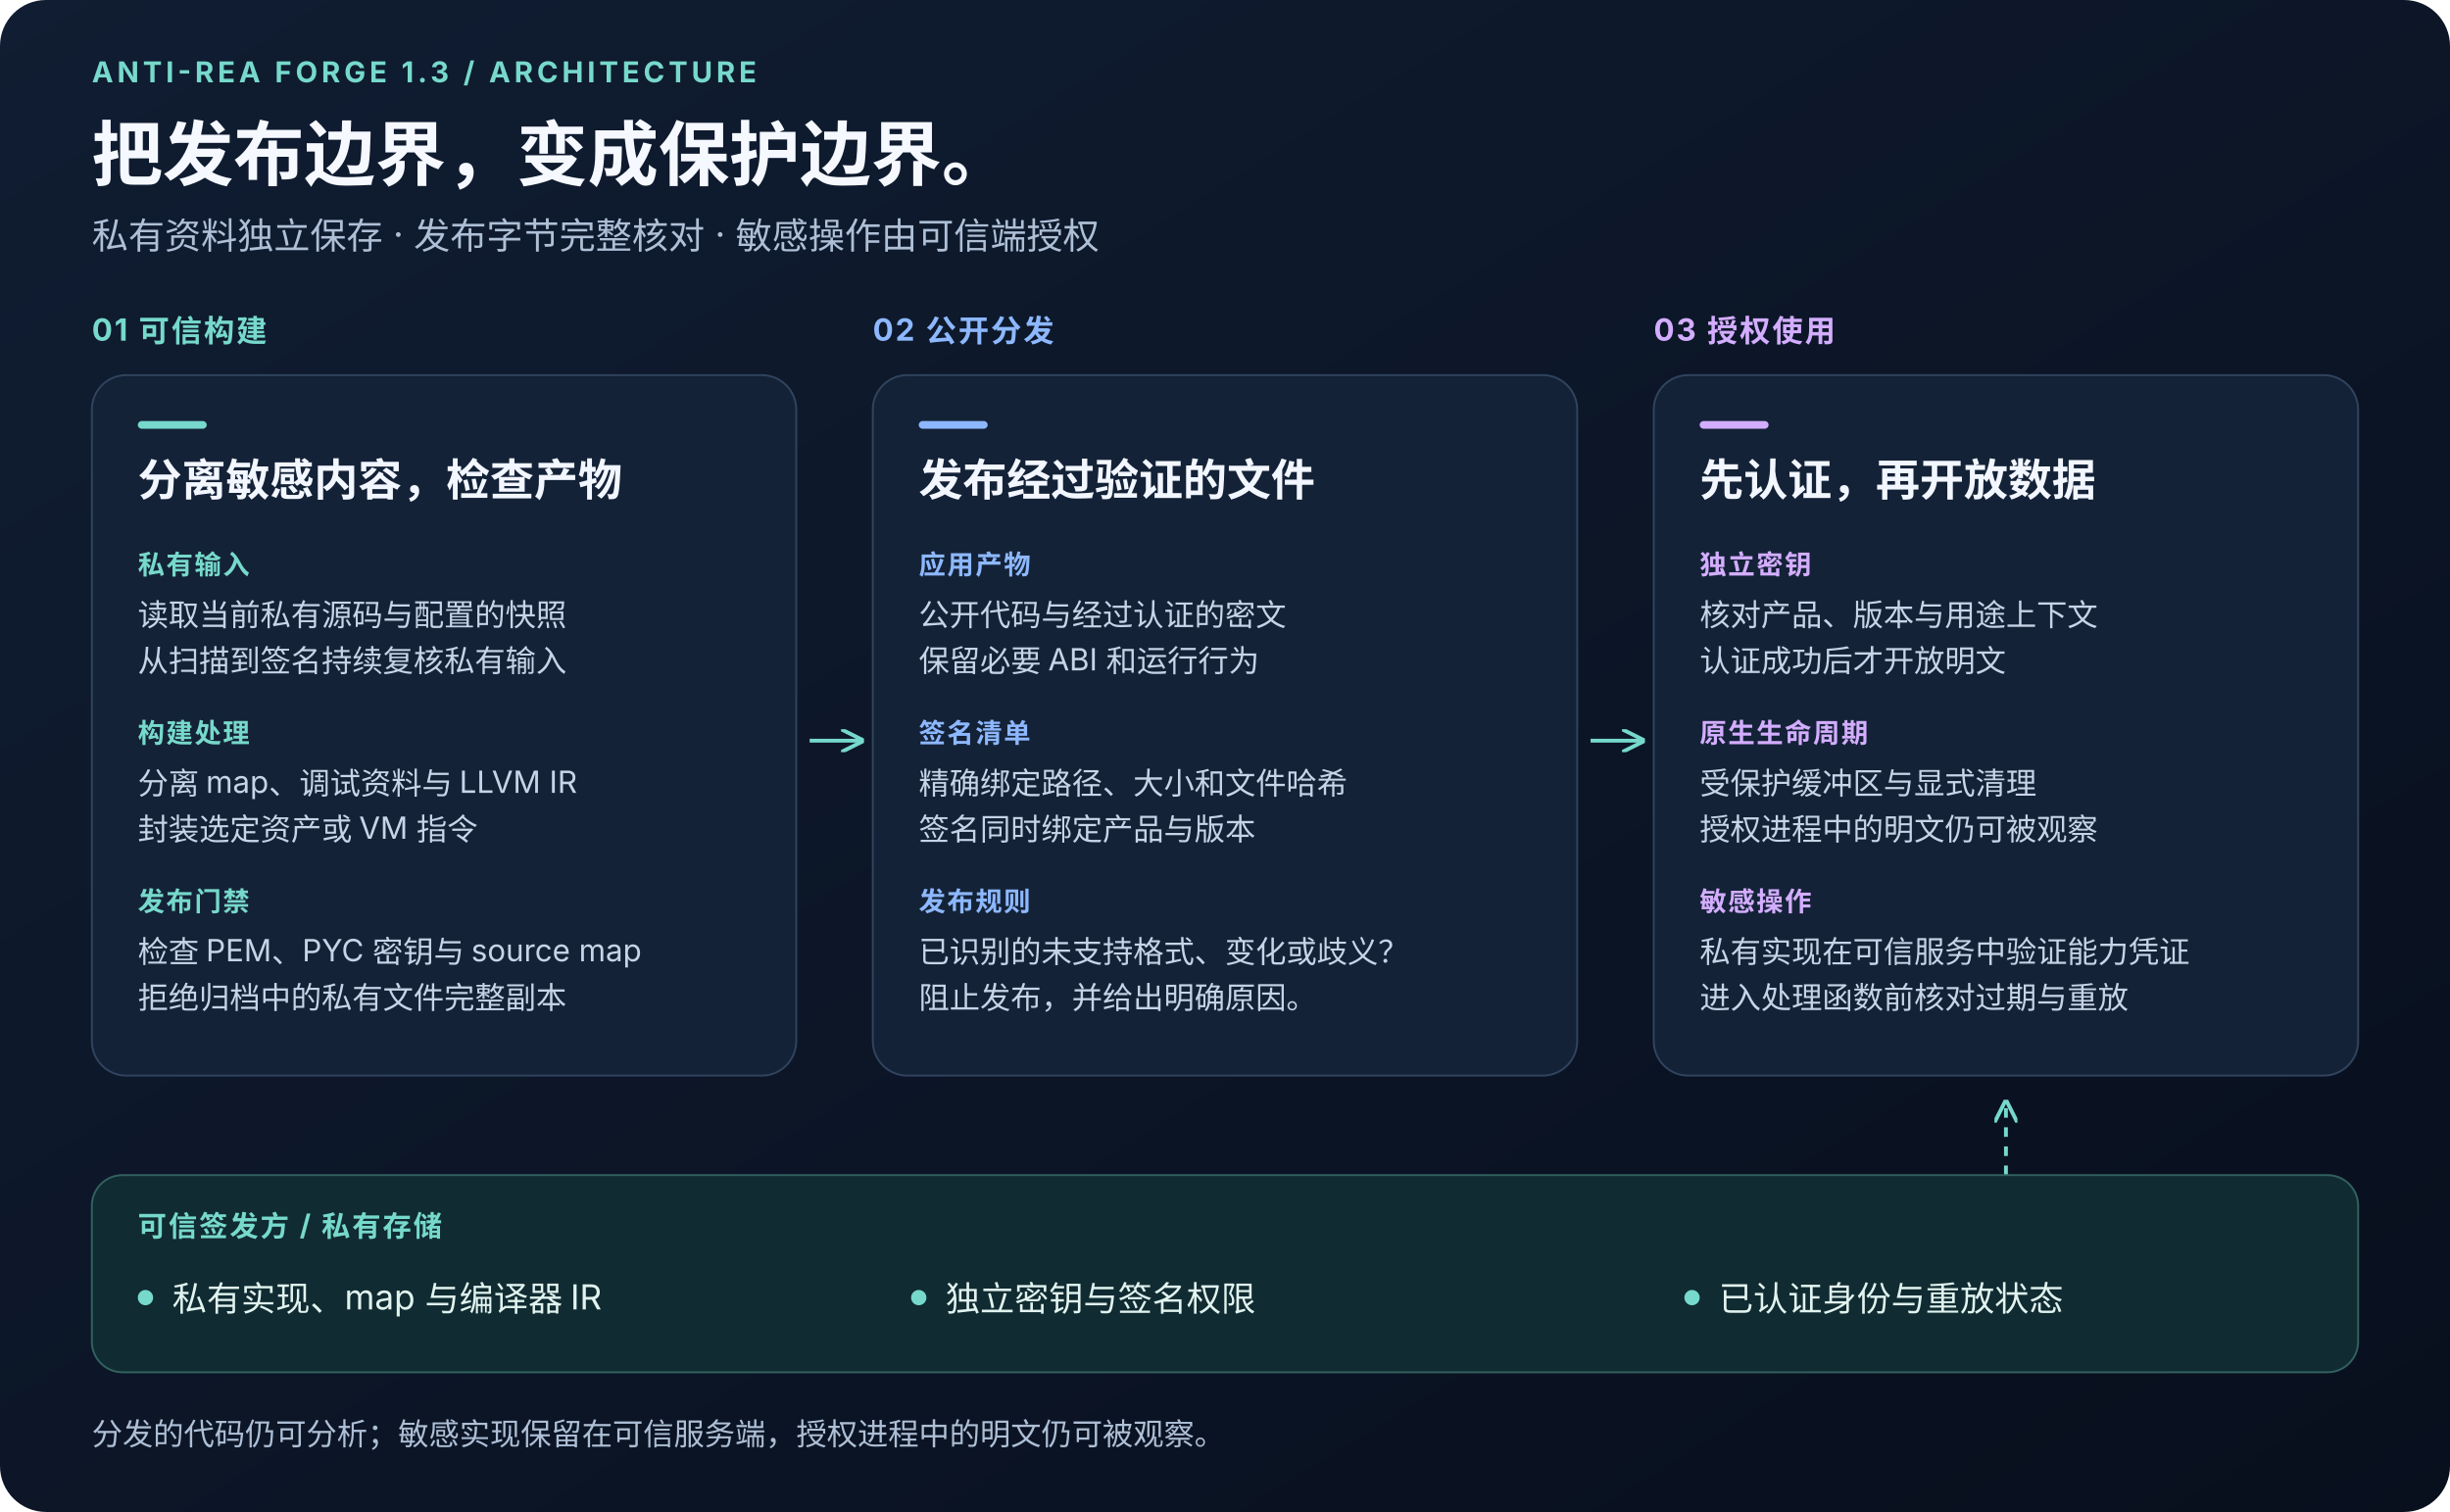
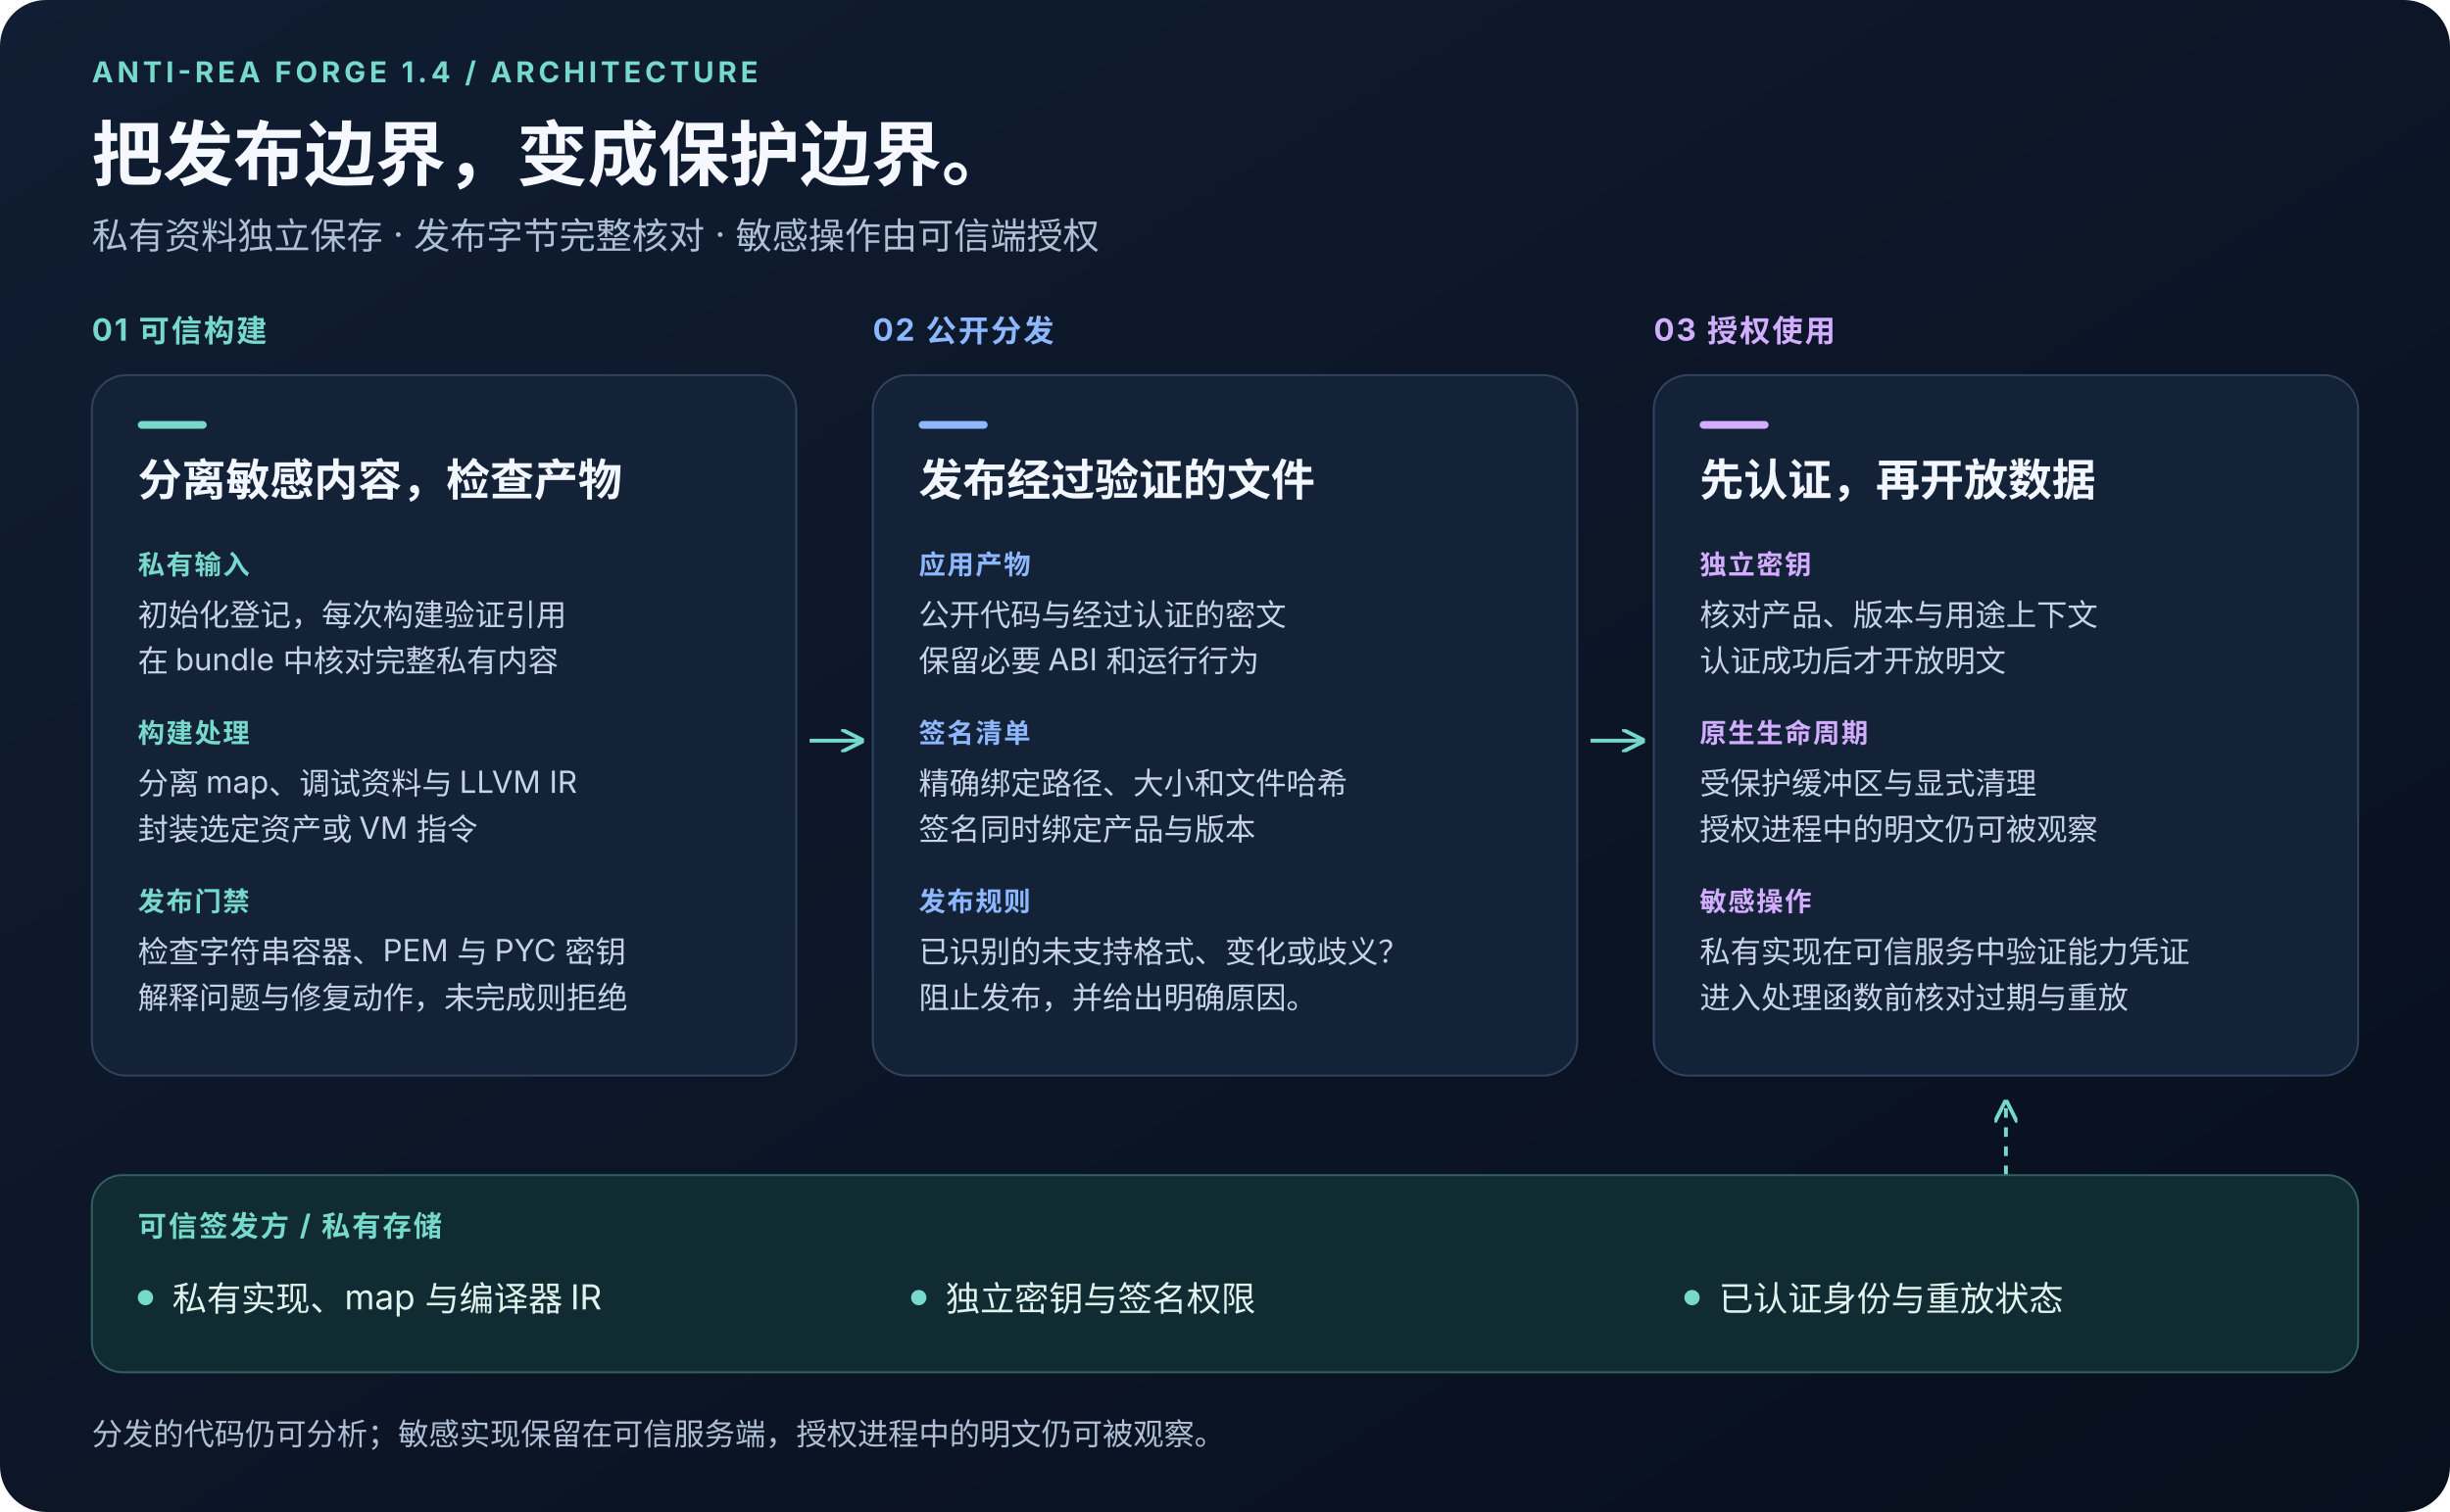
<svg xmlns="http://www.w3.org/2000/svg" width="1280" height="790" viewBox="0 0 1280 790" role="img" aria-labelledby="title desc">
  <defs>
    <linearGradient id="background" x2="1" y2="1">
      <stop stop-color="#101d32" />
      <stop offset="1" stop-color="#080f1d" />
    </linearGradient>
    <marker id="arrow" viewBox="0 0 10 10" refX="8" refY="5" markerWidth="6" markerHeight="6" orient="auto-start-reverse">
      <path d="M0 0L10 5L0 10" fill="none" stroke="#76d9cb" stroke-width="1.7" />
    </marker>
  </defs>
  <rect width="1280" height="790" rx="24" fill="url(#background)" />
  <g font-family="Inter, Noto Sans CJK SC, Noto Sans, Arial, sans-serif">
-     <text x="48" y="43" font-size="15" fill="#76d9cb" font-weight="700" letter-spacing="2">ANTI-REA FORGE 1.3  /  ARCHITECTURE</text>
+     <text x="48" y="43" font-size="15" fill="#76d9cb" font-weight="700" letter-spacing="2">ANTI-REA FORGE 1.4  /  ARCHITECTURE</text>
    <text x="48" y="94" font-size="37" fill="#f5f8ff" font-weight="700">把发布边界，变成保护边界。</text>
    <text x="48" y="130" font-size="19" fill="#aebfd6" font-weight="400">私有资料独立保存 · 发布字节完整核对 · 敏感操作由可信端授权</text>
    <text x="48" y="178" font-size="16" fill="#76d9cb" font-weight="700" letter-spacing="1">01  可信构建</text>
    <rect x="48" y="196" width="368" height="366" rx="18" fill="#142237" stroke="#31435e" />
    <rect x="72" y="220" width="36" height="4" rx="2" fill="#76d9cb" />
    <text x="72" y="259" font-size="23" fill="#f2f6ff" font-weight="700">分离敏感内容，检查产物</text>
    <text x="72" y="300" font-size="14" fill="#76d9cb" font-weight="700" letter-spacing="0.8">私有输入</text>
-     <text x="72" y="327" font-size="16" fill="#c7d4e7" font-weight="400">读取当前私有源码与配置的快照</text>
-     <text x="72" y="351" font-size="16" fill="#c7d4e7" font-weight="400">从扫描到签名持续复核私有输入</text>
+     <text x="72" y="327" font-size="16" fill="#c7d4e7" font-weight="400">初始化登记，每次构建验证引用</text>
+     <text x="72" y="351" font-size="16" fill="#c7d4e7" font-weight="400">在 bundle 中核对完整私有内容</text>
    <text x="72" y="388" font-size="14" fill="#76d9cb" font-weight="700" letter-spacing="0.8">构建处理</text>
    <text x="72" y="415" font-size="16" fill="#c7d4e7" font-weight="400">分离 map、调试资料与 LLVM IR</text>
    <text x="72" y="439" font-size="16" fill="#c7d4e7" font-weight="400">封装选定资产或 VM 指令</text>
    <text x="72" y="476" font-size="14" fill="#76d9cb" font-weight="700" letter-spacing="0.8">发布门禁</text>
-     <text x="72" y="503" font-size="16" fill="#c7d4e7" font-weight="400">检查 PEM、PYC 密钥与 source map</text>
-     <text x="72" y="527" font-size="16" fill="#c7d4e7" font-weight="400">拒绝归档中的私有文件完整副本</text>
+     <text x="72" y="503" font-size="16" fill="#c7d4e7" font-weight="400">检查字符串容器、PEM 与 PYC 密钥</text>
+     <text x="72" y="527" font-size="16" fill="#c7d4e7" font-weight="400">解释问题与修复动作，未完成则拒绝</text>
    <path d="M423 387h26" fill="none" stroke="#76d9cb" stroke-width="2" marker-end="url(#arrow)" />
    <text x="456" y="178" font-size="16" fill="#8db8ff" font-weight="700" letter-spacing="1">02  公开分发</text>
    <rect x="456" y="196" width="368" height="366" rx="18" fill="#142237" stroke="#31435e" />
    <rect x="480" y="220" width="36" height="4" rx="2" fill="#8db8ff" />
    <text x="480" y="259" font-size="23" fill="#f2f6ff" font-weight="700">发布经过验证的文件</text>
    <text x="480" y="300" font-size="14" fill="#8db8ff" font-weight="700" letter-spacing="0.8">应用产物</text>
    <text x="480" y="327" font-size="16" fill="#c7d4e7" font-weight="400">公开代码与经过认证的密文</text>
    <text x="480" y="351" font-size="16" fill="#c7d4e7" font-weight="400">保留必要 ABI 和运行行为</text>
    <text x="480" y="388" font-size="14" fill="#8db8ff" font-weight="700" letter-spacing="0.8">签名清单</text>
    <text x="480" y="415" font-size="16" fill="#c7d4e7" font-weight="400">精确绑定路径、大小和文件哈希</text>
    <text x="480" y="439" font-size="16" fill="#c7d4e7" font-weight="400">签名同时绑定产品与版本</text>
    <text x="480" y="476" font-size="14" fill="#8db8ff" font-weight="700" letter-spacing="0.8">发布规则</text>
    <text x="480" y="503" font-size="16" fill="#c7d4e7" font-weight="400">已识别的未支持格式、变化或歧义？</text>
    <text x="480" y="527" font-size="16" fill="#c7d4e7" font-weight="400">阻止发布，并给出明确原因。</text>
    <path d="M831 387h26" fill="none" stroke="#76d9cb" stroke-width="2" marker-end="url(#arrow)" />
    <text x="864" y="178" font-size="16" fill="#d3adff" font-weight="700" letter-spacing="1">03  授权使用</text>
    <rect x="864" y="196" width="368" height="366" rx="18" fill="#142237" stroke="#31435e" />
    <rect x="888" y="220" width="36" height="4" rx="2" fill="#d3adff" />
    <text x="888" y="259" font-size="23" fill="#f2f6ff" font-weight="700">先认证，再开放数据</text>
    <text x="888" y="300" font-size="14" fill="#d3adff" font-weight="700" letter-spacing="0.8">独立密钥</text>
    <text x="888" y="327" font-size="16" fill="#c7d4e7" font-weight="400">核对产品、版本与用途上下文</text>
    <text x="888" y="351" font-size="16" fill="#c7d4e7" font-weight="400">认证成功后才开放明文</text>
    <text x="888" y="388" font-size="14" fill="#d3adff" font-weight="700" letter-spacing="0.8">原生生命周期</text>
    <text x="888" y="415" font-size="16" fill="#c7d4e7" font-weight="400">受保护缓冲区与显式清理</text>
    <text x="888" y="439" font-size="16" fill="#c7d4e7" font-weight="400">授权进程中的明文仍可被观察</text>
    <text x="888" y="476" font-size="14" fill="#d3adff" font-weight="700" letter-spacing="0.8">敏感操作</text>
    <text x="888" y="503" font-size="16" fill="#c7d4e7" font-weight="400">私有实现在可信服务中验证能力凭证</text>
    <text x="888" y="527" font-size="16" fill="#c7d4e7" font-weight="400">进入处理函数前核对过期与重放</text>
    <path d="M1048 614v-37" fill="none" stroke="#76d9cb" stroke-width="2" stroke-dasharray="5 5" marker-end="url(#arrow)" />
    <rect x="48" y="614" width="1184" height="103" rx="16" fill="#102b31" stroke="#32615f" />
    <text x="72" y="646" font-size="15" fill="#76d9cb" font-weight="700" letter-spacing="1">可信签发方 / 私有存储</text>
    <circle cx="76" cy="678" r="4" fill="#76d9cb" />
    <text x="90" y="685" font-size="18" fill="#e1f3ef" font-weight="400">私有实现、map 与编译器 IR</text>
    <circle cx="480" cy="678" r="4" fill="#76d9cb" />
    <text x="494" y="685" font-size="18" fill="#e1f3ef" font-weight="400">独立密钥与签名权限</text>
    <circle cx="884" cy="678" r="4" fill="#76d9cb" />
    <text x="898" y="685" font-size="18" fill="#e1f3ef" font-weight="400">已认证身份与重放状态</text>
    <text x="48" y="755" font-size="16" fill="#aebfd6" font-weight="400">分发的代码仍可分析；敏感实现保留在可信服务端，授权进程中的明文仍可被观察。</text>
  </g>
</svg>
